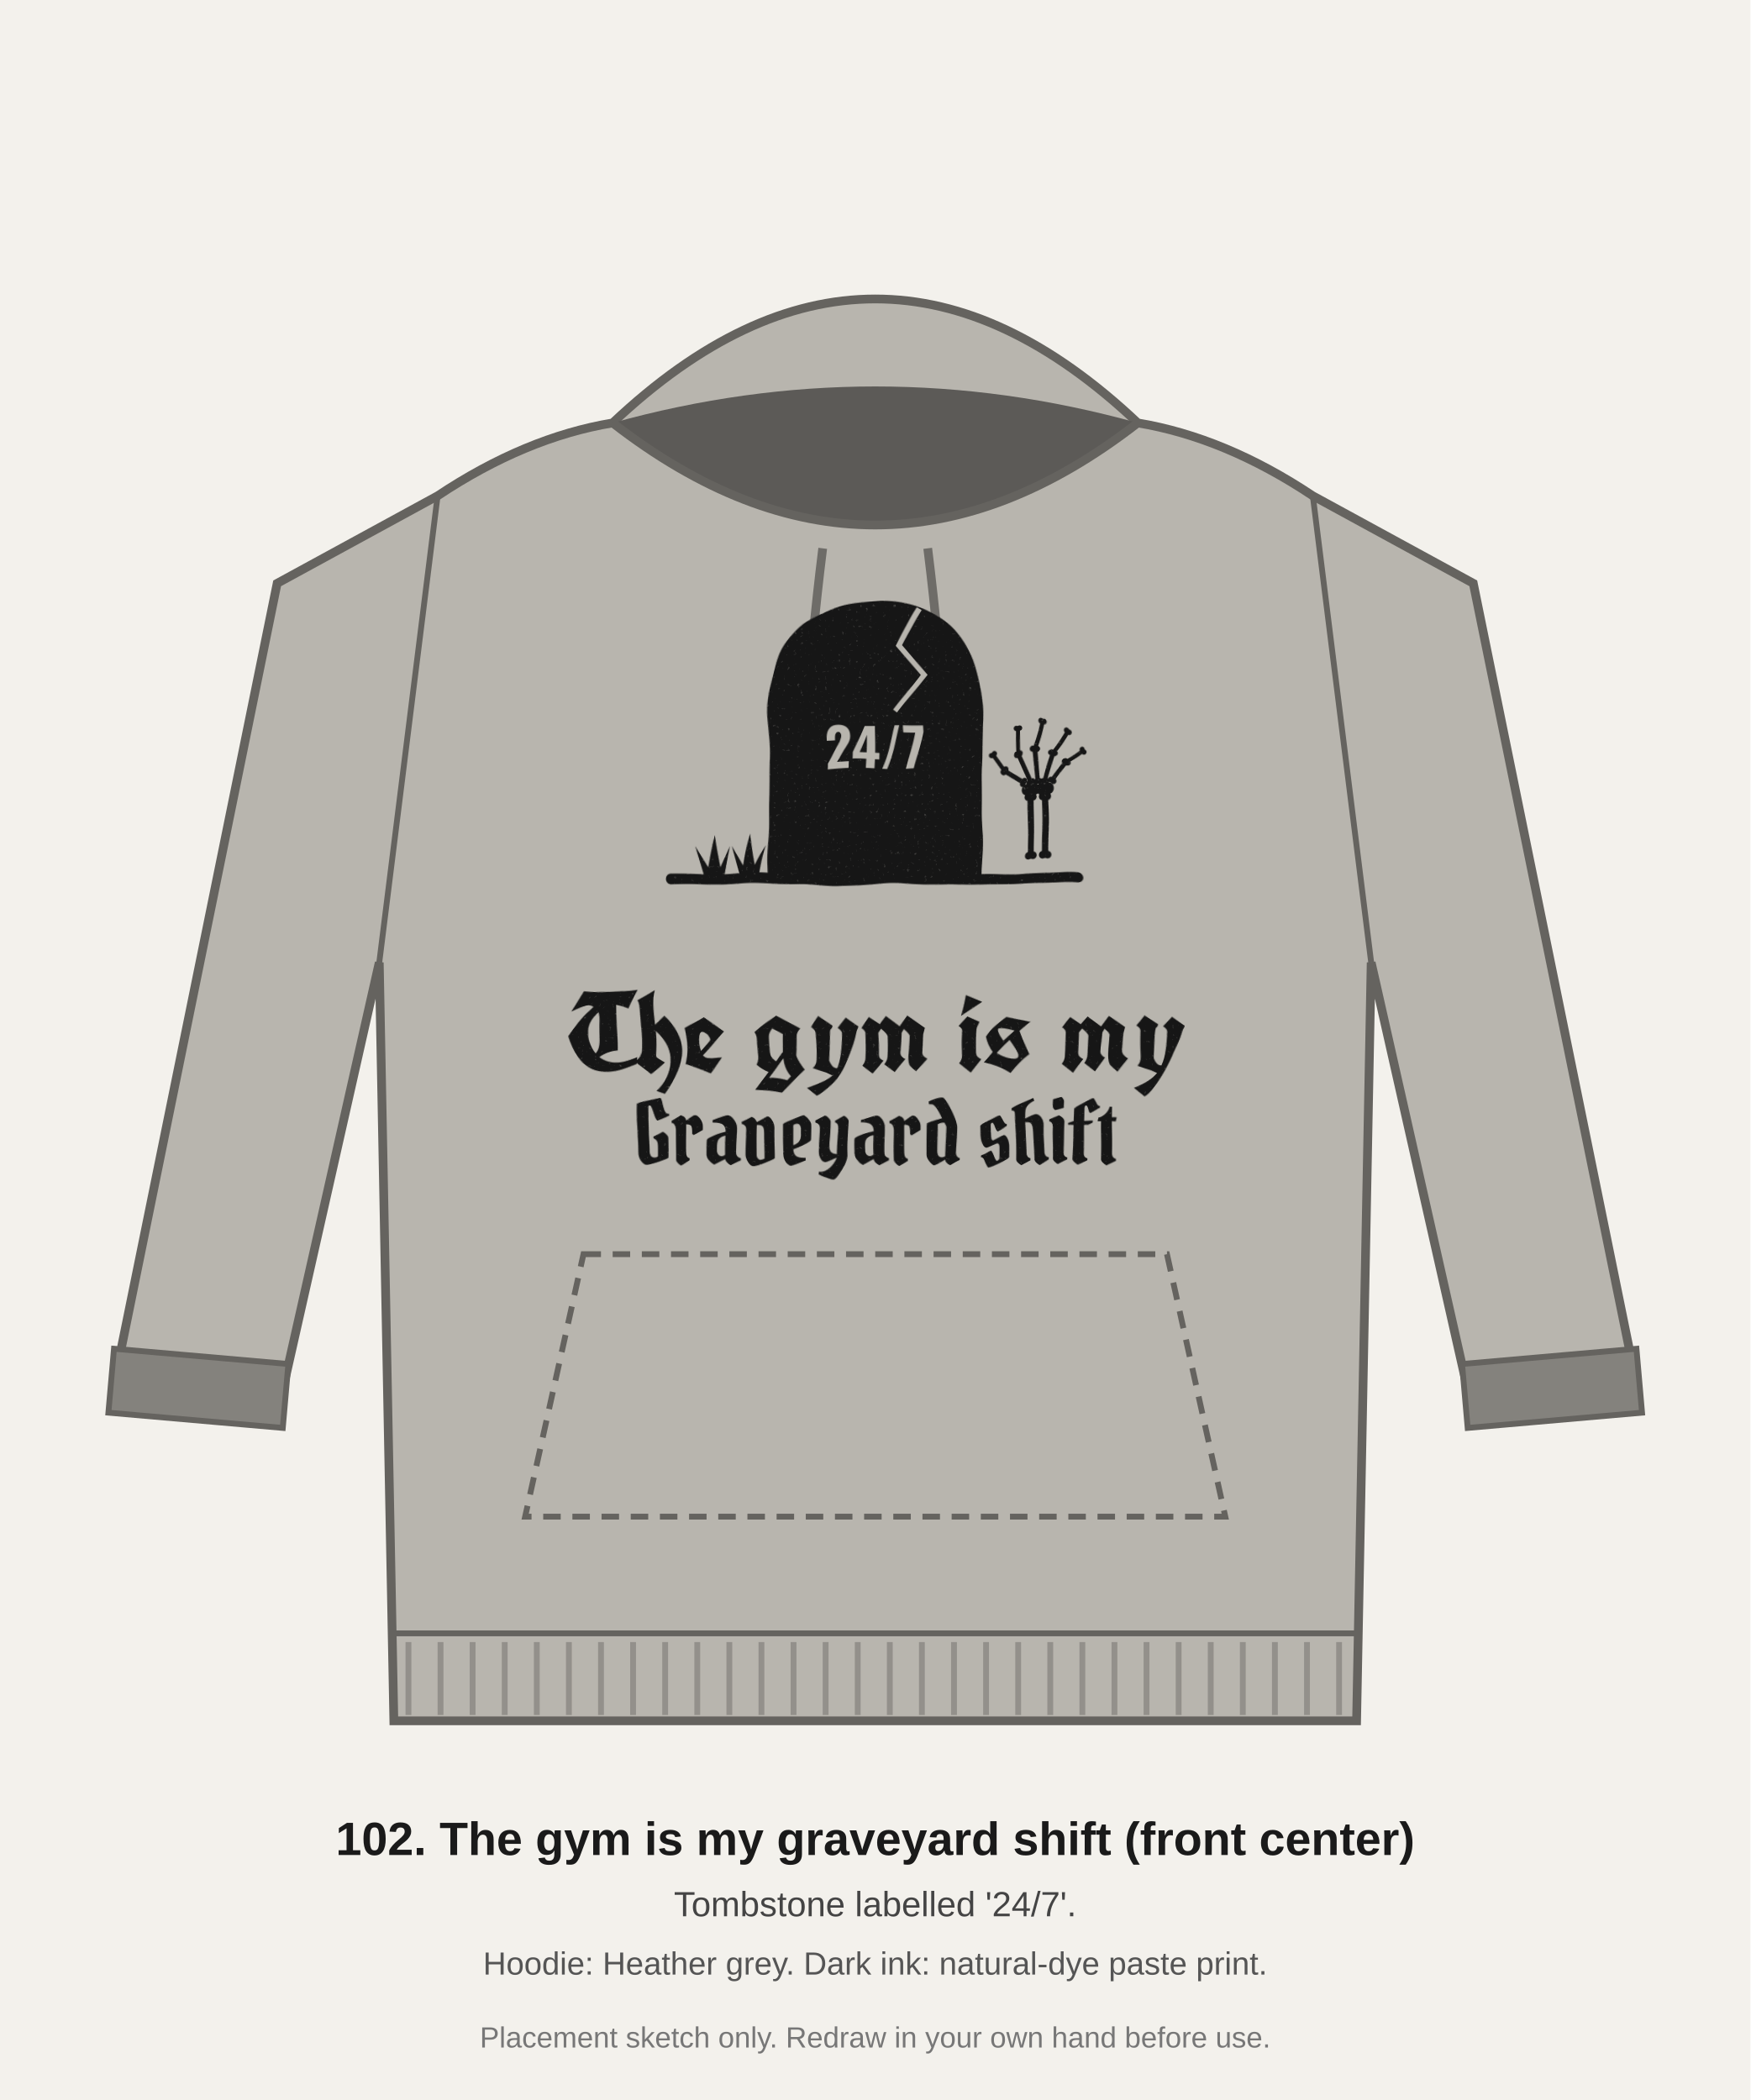
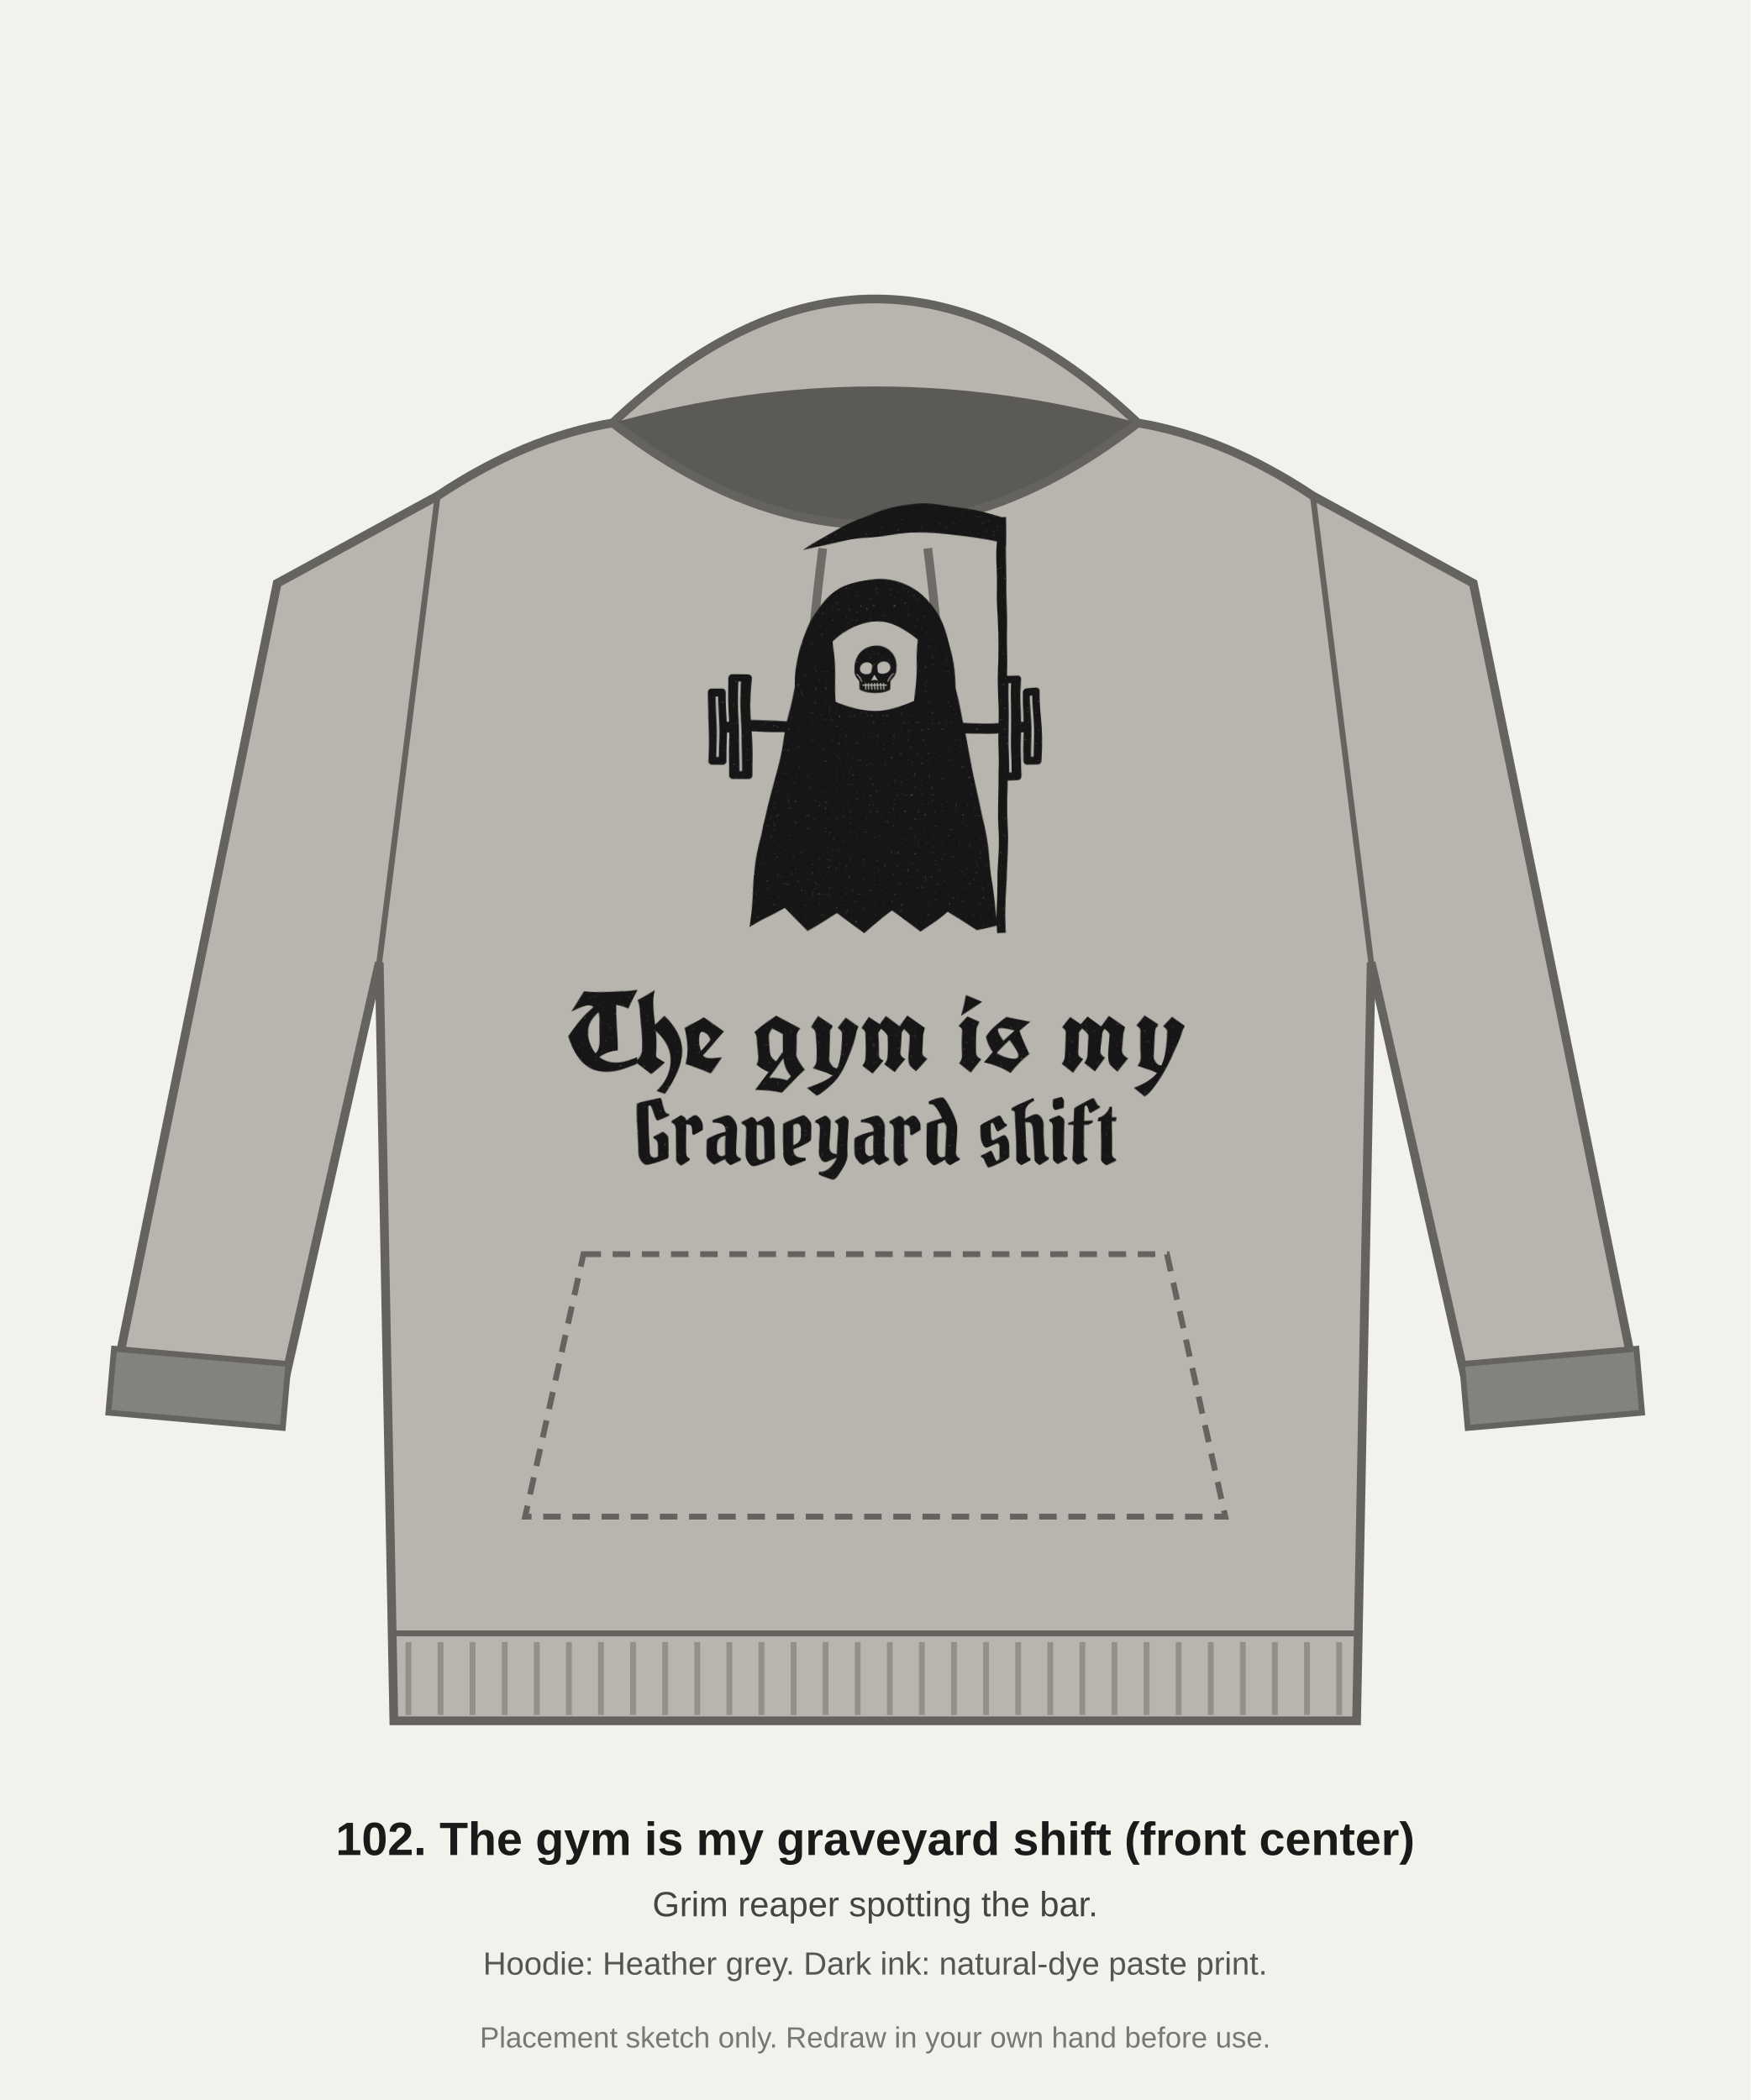
<svg xmlns="http://www.w3.org/2000/svg" viewBox="0 0 600 720" width="600" height="720" font-family="Arial, Helvetica, sans-serif">
  <defs>
    <filter id="grunge" x="-5%" y="-5%" width="110%" height="110%">
      <feTurbulence type="fractalNoise" baseFrequency="0.85" numOctaves="2" seed="7" result="n" />
      <feColorMatrix in="n" type="matrix" values="0 0 0 0 0  0 0 0 0 0  0 0 0 0 0  0 0 0 -1.1 1.75" result="m" />
      <feTurbulence type="fractalNoise" baseFrequency="0.04" numOctaves="2" seed="3" result="w" />
      <feDisplacementMap in="SourceGraphic" in2="w" scale="2.5" result="d" />
      <feComposite in="d" in2="m" operator="in" />
    </filter>
  </defs>
  <rect width="600" height="720" fill="#f3f1ec" />
  <path d="M150 170 L95 200 L40 470 L95 485 L130 330 L135 590 L465 590 L470 330 L505 485 L560 470 L505 200 L450 170 Q420 150 390 145 Q300 60 210 145 Q180 150 150 170 Z" fill="#b8b5ae" stroke="#65635f" stroke-width="3" />
  <path d="M150 170 L130 330 M450 170 L470 330 M135 560 L465 560" stroke="#65635f" stroke-width="2" fill="none" />
  <g stroke="#93908b" stroke-width="2">
    <line x1="140" y1="563" x2="140" y2="588" />
    <line x1="151" y1="563" x2="151" y2="588" />
    <line x1="162" y1="563" x2="162" y2="588" />
    <line x1="173" y1="563" x2="173" y2="588" />
    <line x1="184" y1="563" x2="184" y2="588" />
    <line x1="195" y1="563" x2="195" y2="588" />
    <line x1="206" y1="563" x2="206" y2="588" />
    <line x1="217" y1="563" x2="217" y2="588" />
    <line x1="228" y1="563" x2="228" y2="588" />
    <line x1="239" y1="563" x2="239" y2="588" />
    <line x1="250" y1="563" x2="250" y2="588" />
    <line x1="261" y1="563" x2="261" y2="588" />
    <line x1="272" y1="563" x2="272" y2="588" />
    <line x1="283" y1="563" x2="283" y2="588" />
    <line x1="294" y1="563" x2="294" y2="588" />
    <line x1="305" y1="563" x2="305" y2="588" />
    <line x1="316" y1="563" x2="316" y2="588" />
    <line x1="327" y1="563" x2="327" y2="588" />
    <line x1="338" y1="563" x2="338" y2="588" />
    <line x1="349" y1="563" x2="349" y2="588" />
    <line x1="360" y1="563" x2="360" y2="588" />
    <line x1="371" y1="563" x2="371" y2="588" />
    <line x1="382" y1="563" x2="382" y2="588" />
    <line x1="393" y1="563" x2="393" y2="588" />
    <line x1="404" y1="563" x2="404" y2="588" />
    <line x1="415" y1="563" x2="415" y2="588" />
    <line x1="426" y1="563" x2="426" y2="588" />
    <line x1="437" y1="563" x2="437" y2="588" />
    <line x1="448" y1="563" x2="448" y2="588" />
    <line x1="459" y1="563" x2="459" y2="588" />
  </g>
  <rect x="38" y="465" width="60" height="22" fill="#84827d" stroke="#65635f" stroke-width="2" transform="rotate(5 68 476)" />
  <rect x="502" y="465" width="60" height="22" fill="#84827d" stroke="#65635f" stroke-width="2" transform="rotate(-5 532 476)" />
  <path d="M210 145 Q300 215 390 145 Q300 120 210 145 Z" fill="#5c5a57" />
  <path d="M210 145 Q300 215 390 145" fill="none" stroke="#65635f" stroke-width="3" />
  <path d="M200 430 L400 430 L420 520 L180 520 Z" fill="none" stroke="#65635f" stroke-width="2" stroke-dasharray="6 4" />
  <path d="M282 188 Q278 220 276 252 M318 188 Q322 220 324 252" stroke="#6e6c68" stroke-width="3" fill="none" />
  <rect x="272" y="250" width="7" height="13" fill="#6e6c68" />
  <rect x="321" y="250" width="7" height="13" fill="#6e6c68" />
  <g filter="url(#grunge)">
-     <path d="M263.6 301.4 L263.6 245.4 Q263.6 206.2 300.0 206.2 Q336.4 206.2 336.4 245.4 L336.4 301.4 Z" fill="#161616" />
-     <polyline points="315.4,209.0 308.4,221.6 316.8,231.4 307.0,244.0" fill="none" stroke="#b8b5ae" stroke-width="1.8" />
-     <line x1="230.0" y1="301.4" x2="370.0" y2="301.4" stroke="#161616" stroke-width="3.5" stroke-linecap="round" />
-     <path d="M283.5 263.6V261.5L287 256Q287.4 255.4 287.8 254.9Q288.1 254.3 288.3 253.7Q288.6 253.1 288.6 252.5Q288.6 251.9 288.3 251.6Q288.1 251.2 287.6 251.2Q287.1 251.2 286.9 251.5Q286.6 251.8 286.5 252.2Q286.4 252.7 286.4 253.3V254H283.4V253.2Q283.4 251.9 283.8 250.9Q284.3 249.8 285.2 249.2Q286.1 248.7 287.6 248.7Q289.5 248.7 290.6 249.7Q291.6 250.7 291.6 252.6Q291.6 253.4 291.3 254.2Q291 255 290.5 255.7Q290.1 256.4 289.5 257.2L286.9 261.2H291.2V263.6ZM297.1 263.6V260.3H292.5V258L296.4 248.9H299.9V258H301.3V260.3H299.9V263.6ZM294.8 258H297.1V251.9ZM302.4 263.6 306.9 248.9H308.5L304 263.6ZM310.5 263.6 313.7 251.2H309.7V248.9H316.6V251L313.4 263.6Z" fill="#b8b5ae" />
-     <path d="M241.2 300.0 l-2.8 -9.8 l4.2 7.0 l2.1 -11.2 l2.1 11.2 l3.5 -7.0 l-2.1 9.8" fill="#161616" />
-     <path d="M253.8 300.0 l-2.8 -9.8 l4.2 7.0 l2.1 -11.2 l2.1 11.2 l3.5 -7.0 l-2.1 9.8" fill="#161616" />
-     <path d="M270.6 300.0 l-2.8 -9.8 l4.2 7.0 l2.1 -11.2 l2.1 11.2 l3.5 -7.0 l-2.1 9.8" fill="#161616" />
-     <line x1="353.4" y1="293.4" x2="353.4" y2="273.4" stroke="#161616" stroke-width="2.2" stroke-linecap="round" />
-     <circle cx="354.3" cy="293.4" r="1.3" fill="#161616" />
-     <circle cx="352.5" cy="293.4" r="1.3" fill="#161616" />
-     <circle cx="354.3" cy="273.4" r="1.3" fill="#161616" />
-     <circle cx="352.5" cy="273.4" r="1.3" fill="#161616" />
-     <line x1="358.6" y1="293.4" x2="358.6" y2="273.4" stroke="#161616" stroke-width="2.2" stroke-linecap="round" />
-     <circle cx="359.5" cy="293.4" r="1.3" fill="#161616" />
-     <circle cx="357.7" cy="293.4" r="1.3" fill="#161616" />
-     <circle cx="359.5" cy="273.4" r="1.3" fill="#161616" />
-     <circle cx="357.7" cy="273.4" r="1.3" fill="#161616" />
-     <circle cx="352.1" cy="270.8" r="2.0" fill="#161616" />
-     <circle cx="354.7" cy="270.8" r="2.0" fill="#161616" />
-     <circle cx="357.3" cy="270.8" r="2.0" fill="#161616" />
-     <circle cx="359.9" cy="270.8" r="2.0" fill="#161616" />
-     <line x1="350.8" y1="268.2" x2="343.9" y2="263.9" stroke="#161616" stroke-width="1.6" stroke-linecap="round" />
-     <circle cx="351.1" cy="267.6" r="1.0" fill="#161616" />
-     <circle cx="350.4" cy="268.7" r="1.0" fill="#161616" />
-     <circle cx="344.3" cy="263.3" r="1.0" fill="#161616" />
-     <circle cx="343.6" cy="264.4" r="1.0" fill="#161616" />
-     <line x1="343.9" y1="263.9" x2="339.9" y2="258.3" stroke="#161616" stroke-width="1.4" stroke-linecap="round" />
-     <circle cx="344.4" cy="263.6" r="0.9" fill="#161616" />
-     <circle cx="343.4" cy="264.2" r="0.9" fill="#161616" />
-     <circle cx="340.4" cy="257.9" r="0.9" fill="#161616" />
-     <circle cx="339.4" cy="258.6" r="0.9" fill="#161616" />
-     <line x1="353.4" y1="268.2" x2="349.1" y2="258.6" stroke="#161616" stroke-width="1.6" stroke-linecap="round" />
-     <circle cx="354.0" cy="267.9" r="1.0" fill="#161616" />
-     <circle cx="352.8" cy="268.5" r="1.0" fill="#161616" />
-     <circle cx="349.7" cy="258.3" r="1.0" fill="#161616" />
-     <circle cx="348.5" cy="258.9" r="1.0" fill="#161616" />
-     <line x1="349.1" y1="258.6" x2="348.9" y2="249.6" stroke="#161616" stroke-width="1.4" stroke-linecap="round" />
-     <circle cx="349.7" cy="258.6" r="0.9" fill="#161616" />
-     <circle cx="348.5" cy="258.6" r="0.9" fill="#161616" />
-     <circle cx="349.5" cy="249.6" r="0.9" fill="#161616" />
-     <circle cx="348.3" cy="249.7" r="0.9" fill="#161616" />
-     <line x1="356.0" y1="268.2" x2="354.8" y2="256.8" stroke="#161616" stroke-width="1.6" stroke-linecap="round" />
-     <circle cx="356.7" cy="268.1" r="1.0" fill="#161616" />
-     <circle cx="355.3" cy="268.3" r="1.0" fill="#161616" />
-     <circle cx="355.5" cy="256.7" r="1.0" fill="#161616" />
-     <circle cx="354.1" cy="256.9" r="1.0" fill="#161616" />
-     <line x1="354.8" y1="256.8" x2="357.6" y2="247.4" stroke="#161616" stroke-width="1.4" stroke-linecap="round" />
-     <circle cx="355.4" cy="257.0" r="0.9" fill="#161616" />
-     <circle cx="354.2" cy="256.6" r="0.9" fill="#161616" />
-     <circle cx="358.1" cy="247.6" r="0.9" fill="#161616" />
-     <circle cx="357.0" cy="247.3" r="0.9" fill="#161616" />
-     <line x1="358.6" y1="268.2" x2="360.8" y2="257.9" stroke="#161616" stroke-width="1.6" stroke-linecap="round" />
-     <circle cx="359.2" cy="268.3" r="1.0" fill="#161616" />
-     <circle cx="358.0" cy="268.1" r="1.0" fill="#161616" />
-     <circle cx="361.4" cy="258.1" r="1.0" fill="#161616" />
-     <circle cx="360.1" cy="257.8" r="1.0" fill="#161616" />
-     <line x1="360.8" y1="257.9" x2="365.9" y2="250.5" stroke="#161616" stroke-width="1.4" stroke-linecap="round" />
-     <circle cx="361.3" cy="258.2" r="0.9" fill="#161616" />
-     <circle cx="360.3" cy="257.6" r="0.9" fill="#161616" />
-     <circle cx="366.3" cy="250.9" r="0.9" fill="#161616" />
-     <circle cx="365.4" cy="250.2" r="0.9" fill="#161616" />
-     <line x1="361.2" y1="268.2" x2="365.5" y2="261.3" stroke="#161616" stroke-width="1.6" stroke-linecap="round" />
-     <circle cx="361.8" cy="268.5" r="1.0" fill="#161616" />
-     <circle cx="360.7" cy="267.8" r="1.0" fill="#161616" />
-     <circle cx="366.1" cy="261.7" r="1.0" fill="#161616" />
-     <circle cx="365.0" cy="261.0" r="1.0" fill="#161616" />
-     <line x1="365.5" y1="261.3" x2="371.1" y2="257.3" stroke="#161616" stroke-width="1.4" stroke-linecap="round" />
-     <circle cx="365.8" cy="261.8" r="0.9" fill="#161616" />
-     <circle cx="365.2" cy="260.8" r="0.9" fill="#161616" />
-     <circle cx="371.5" cy="257.8" r="0.9" fill="#161616" />
-     <circle cx="370.8" cy="256.8" r="0.9" fill="#161616" />
+     <path d="M300.0 198.5 C277.7 198.5 272.7 220.8 272.7 235.7 L261.6 282.8 L256.6 317.5 L269.0 311.3 L276.4 318.8 L286.4 312.6 L296.3 320.0 L306.2 312.6 L316.1 320.0 L324.8 312.6 L334.7 318.8 L342.2 317.5 L337.2 282.8 L327.3 235.7 C327.3 220.8 322.3 198.5 300.0 198.5 Z" fill="#161616" />
+     <path d="M285.1 219.6 Q300.0 207.2 314.9 219.6 L313.6 240.6 Q300.0 246.8 286.4 240.6 Z" fill="#b8b5ae" />
+     <path d="M292.6 229.2 C291.7 218.8 308.3 218.8 307.4 229.2 C307.4 231.6 306.2 232.5 305.4 233.6 L305.2 236.5 C303.0 238.1 297.0 238.1 294.8 236.5 L294.6 233.6 C293.8 232.5 292.6 231.6 292.6 229.2 Z" fill="#161616" />
+     <path d="M299.1 228.6 C298.8 226.5 294.9 226.2 294.6 228.9 C294.5 231.3 297.9 231.9 298.8 230.7 Z" fill="#b8b5ae" />
+     <path d="M293.5 231.0 Q294.9 232.2 295.5 233.9" stroke="#b8b5ae" stroke-width="0.3" fill="none" />
+     <path d="M300.9 228.6 C301.2 226.5 305.1 226.2 305.4 228.9 C305.5 231.3 302.1 231.9 301.2 230.7 Z" fill="#b8b5ae" />
+     <path d="M306.5 231.0 Q305.1 232.2 304.5 233.9" stroke="#b8b5ae" stroke-width="0.3" fill="none" />
+     <path d="M300.0 231.6 L298.8 233.6 Q300.0 233.2 301.2 233.6 Z" fill="#b8b5ae" />
+     <path d="M295.8 235.1 L304.2 235.1" stroke="#b8b5ae" stroke-width="0.4" />
+     <line x1="296.9" y1="234.4" x2="296.9" y2="236.6" stroke="#b8b5ae" stroke-width="0.4" />
+     <line x1="297.9" y1="234.4" x2="297.9" y2="236.6" stroke="#b8b5ae" stroke-width="0.4" />
+     <line x1="299.0" y1="234.4" x2="299.0" y2="236.6" stroke="#b8b5ae" stroke-width="0.4" />
+     <line x1="300.0" y1="234.4" x2="300.0" y2="236.6" stroke="#b8b5ae" stroke-width="0.4" />
+     <line x1="301.0" y1="234.4" x2="301.0" y2="236.6" stroke="#b8b5ae" stroke-width="0.4" />
+     <line x1="302.1" y1="234.4" x2="302.1" y2="236.6" stroke="#b8b5ae" stroke-width="0.4" />
+     <line x1="303.1" y1="234.4" x2="303.1" y2="236.6" stroke="#b8b5ae" stroke-width="0.4" />
+     <line x1="343.4" y1="177.4" x2="343.4" y2="320.0" stroke="#161616" stroke-width="3.1" />
+     <path d="M343.4 177.4 Q306.2 165.0 275.2 188.6 Q306.2 178.6 343.4 186.1 Z" fill="#161616" />
+     <line x1="246.4" y1="249.3" x2="353.6" y2="249.3" stroke="#161616" stroke-width="3.6" stroke-linecap="round" />
+     <rect x="250.0" y="231.5" width="8.0" height="35.7" rx="1.3" fill="#161616" />
+     <line x1="254.0" y1="234.1" x2="254.0" y2="264.5" stroke="#b8b5ae" stroke-width="0.9" />
+     <rect x="242.9" y="236.4" width="6.2" height="25.9" rx="1.3" fill="#161616" />
+     <line x1="246.0" y1="239.1" x2="246.0" y2="259.6" stroke="#b8b5ae" stroke-width="0.9" />
+     <rect x="342.0" y="231.5" width="8.0" height="35.7" rx="1.3" fill="#161616" />
+     <line x1="346.0" y1="234.1" x2="346.0" y2="264.5" stroke="#b8b5ae" stroke-width="0.9" />
+     <rect x="350.9" y="236.4" width="6.2" height="25.9" rx="1.3" fill="#161616" />
+     <line x1="354.0" y1="239.1" x2="354.0" y2="259.6" stroke="#b8b5ae" stroke-width="0.9" />
+     <line x1="280.1" y1="271.4" x2="280.1" y2="261.7" stroke="#161616" stroke-width="1.1" stroke-linecap="round" />
+     <circle cx="280.6" cy="271.4" r="0.7" fill="#161616" />
+     <circle cx="279.7" cy="271.4" r="0.7" fill="#161616" />
+     <circle cx="280.6" cy="261.7" r="0.7" fill="#161616" />
+     <circle cx="279.7" cy="261.7" r="0.7" fill="#161616" />
+     <line x1="282.7" y1="271.4" x2="282.7" y2="261.7" stroke="#161616" stroke-width="1.1" stroke-linecap="round" />
+     <circle cx="283.1" cy="271.4" r="0.7" fill="#161616" />
+     <circle cx="282.2" cy="271.4" r="0.7" fill="#161616" />
+     <circle cx="283.1" cy="261.7" r="0.7" fill="#161616" />
+     <circle cx="282.2" cy="261.7" r="0.7" fill="#161616" />
+     <circle cx="279.5" cy="260.5" r="0.9" fill="#161616" />
+     <circle cx="280.8" cy="260.5" r="0.9" fill="#161616" />
+     <circle cx="282.0" cy="260.5" r="0.9" fill="#161616" />
+     <circle cx="283.3" cy="260.5" r="0.9" fill="#161616" />
+     <line x1="278.9" y1="259.2" x2="275.5" y2="257.1" stroke="#161616" stroke-width="0.8" stroke-linecap="round" />
+     <circle cx="279.0" cy="258.9" r="0.5" fill="#161616" />
+     <circle cx="278.7" cy="259.5" r="0.5" fill="#161616" />
+     <circle cx="275.7" cy="256.8" r="0.5" fill="#161616" />
+     <circle cx="275.4" cy="257.4" r="0.5" fill="#161616" />
+     <line x1="275.5" y1="257.1" x2="273.6" y2="254.4" stroke="#161616" stroke-width="0.7" stroke-linecap="round" />
+     <circle cx="275.8" cy="256.9" r="0.4" fill="#161616" />
+     <circle cx="275.3" cy="257.3" r="0.4" fill="#161616" />
+     <circle cx="273.8" cy="254.2" r="0.4" fill="#161616" />
+     <circle cx="273.3" cy="254.5" r="0.4" fill="#161616" />
+     <line x1="280.1" y1="259.2" x2="278.1" y2="254.5" stroke="#161616" stroke-width="0.8" stroke-linecap="round" />
+     <circle cx="280.4" cy="259.1" r="0.5" fill="#161616" />
+     <circle cx="279.8" cy="259.3" r="0.5" fill="#161616" />
+     <circle cx="278.4" cy="254.4" r="0.5" fill="#161616" />
+     <circle cx="277.8" cy="254.7" r="0.5" fill="#161616" />
+     <line x1="278.1" y1="254.5" x2="277.9" y2="250.2" stroke="#161616" stroke-width="0.7" stroke-linecap="round" />
+     <circle cx="278.3" cy="254.5" r="0.4" fill="#161616" />
+     <circle cx="277.8" cy="254.5" r="0.4" fill="#161616" />
+     <circle cx="278.2" cy="250.2" r="0.4" fill="#161616" />
+     <circle cx="277.7" cy="250.2" r="0.4" fill="#161616" />
+     <line x1="281.4" y1="259.2" x2="280.8" y2="253.7" stroke="#161616" stroke-width="0.8" stroke-linecap="round" />
+     <circle cx="281.7" cy="259.2" r="0.5" fill="#161616" />
+     <circle cx="281.1" cy="259.2" r="0.5" fill="#161616" />
+     <circle cx="281.1" cy="253.6" r="0.5" fill="#161616" />
+     <circle cx="280.5" cy="253.7" r="0.5" fill="#161616" />
+     <line x1="280.8" y1="253.7" x2="282.2" y2="249.1" stroke="#161616" stroke-width="0.7" stroke-linecap="round" />
+     <circle cx="281.1" cy="253.7" r="0.4" fill="#161616" />
+     <circle cx="280.5" cy="253.6" r="0.4" fill="#161616" />
+     <circle cx="282.4" cy="249.2" r="0.4" fill="#161616" />
+     <circle cx="281.9" cy="249.0" r="0.4" fill="#161616" />
+     <line x1="282.7" y1="259.2" x2="283.7" y2="254.2" stroke="#161616" stroke-width="0.8" stroke-linecap="round" />
+     <circle cx="283.0" cy="259.3" r="0.5" fill="#161616" />
+     <circle cx="282.4" cy="259.1" r="0.5" fill="#161616" />
+     <circle cx="284.0" cy="254.3" r="0.5" fill="#161616" />
+     <circle cx="283.4" cy="254.1" r="0.5" fill="#161616" />
+     <line x1="283.7" y1="254.2" x2="286.2" y2="250.6" stroke="#161616" stroke-width="0.7" stroke-linecap="round" />
+     <circle cx="284.0" cy="254.4" r="0.4" fill="#161616" />
+     <circle cx="283.5" cy="254.0" r="0.4" fill="#161616" />
+     <circle cx="286.4" cy="250.8" r="0.4" fill="#161616" />
+     <circle cx="286.0" cy="250.4" r="0.4" fill="#161616" />
+     <line x1="283.9" y1="259.2" x2="286.0" y2="255.8" stroke="#161616" stroke-width="0.8" stroke-linecap="round" />
+     <circle cx="284.2" cy="259.4" r="0.5" fill="#161616" />
+     <circle cx="283.7" cy="259.0" r="0.5" fill="#161616" />
+     <circle cx="286.3" cy="256.0" r="0.5" fill="#161616" />
+     <circle cx="285.7" cy="255.7" r="0.5" fill="#161616" />
+     <line x1="286.0" y1="255.8" x2="288.8" y2="253.9" stroke="#161616" stroke-width="0.7" stroke-linecap="round" />
+     <circle cx="286.2" cy="256.1" r="0.4" fill="#161616" />
+     <circle cx="285.9" cy="255.6" r="0.4" fill="#161616" />
+     <circle cx="288.9" cy="254.1" r="0.4" fill="#161616" />
+     <circle cx="288.6" cy="253.7" r="0.4" fill="#161616" />
+     <line x1="317.3" y1="271.4" x2="317.3" y2="261.7" stroke="#161616" stroke-width="1.1" stroke-linecap="round" />
+     <circle cx="317.8" cy="271.4" r="0.7" fill="#161616" />
+     <circle cx="316.9" cy="271.4" r="0.7" fill="#161616" />
+     <circle cx="317.8" cy="261.7" r="0.7" fill="#161616" />
+     <circle cx="316.9" cy="261.7" r="0.7" fill="#161616" />
+     <line x1="319.9" y1="271.4" x2="319.9" y2="261.7" stroke="#161616" stroke-width="1.1" stroke-linecap="round" />
+     <circle cx="320.3" cy="271.4" r="0.7" fill="#161616" />
+     <circle cx="319.4" cy="271.4" r="0.7" fill="#161616" />
+     <circle cx="320.3" cy="261.7" r="0.7" fill="#161616" />
+     <circle cx="319.4" cy="261.7" r="0.7" fill="#161616" />
+     <circle cx="316.7" cy="260.5" r="0.9" fill="#161616" />
+     <circle cx="318.0" cy="260.5" r="0.9" fill="#161616" />
+     <circle cx="319.2" cy="260.5" r="0.9" fill="#161616" />
+     <circle cx="320.5" cy="260.5" r="0.9" fill="#161616" />
+     <line x1="316.1" y1="259.2" x2="312.7" y2="257.1" stroke="#161616" stroke-width="0.8" stroke-linecap="round" />
+     <circle cx="316.2" cy="258.9" r="0.5" fill="#161616" />
+     <circle cx="315.9" cy="259.5" r="0.5" fill="#161616" />
+     <circle cx="312.9" cy="256.8" r="0.5" fill="#161616" />
+     <circle cx="312.6" cy="257.4" r="0.5" fill="#161616" />
+     <line x1="312.7" y1="257.1" x2="310.8" y2="254.4" stroke="#161616" stroke-width="0.7" stroke-linecap="round" />
+     <circle cx="313.0" cy="256.9" r="0.4" fill="#161616" />
+     <circle cx="312.5" cy="257.3" r="0.4" fill="#161616" />
+     <circle cx="311.0" cy="254.2" r="0.4" fill="#161616" />
+     <circle cx="310.5" cy="254.5" r="0.4" fill="#161616" />
+     <line x1="317.3" y1="259.2" x2="315.3" y2="254.5" stroke="#161616" stroke-width="0.8" stroke-linecap="round" />
+     <circle cx="317.6" cy="259.1" r="0.5" fill="#161616" />
+     <circle cx="317.0" cy="259.3" r="0.5" fill="#161616" />
+     <circle cx="315.6" cy="254.4" r="0.5" fill="#161616" />
+     <circle cx="315.0" cy="254.7" r="0.5" fill="#161616" />
+     <line x1="315.3" y1="254.5" x2="315.1" y2="250.2" stroke="#161616" stroke-width="0.7" stroke-linecap="round" />
+     <circle cx="315.5" cy="254.5" r="0.4" fill="#161616" />
+     <circle cx="315.0" cy="254.5" r="0.4" fill="#161616" />
+     <circle cx="315.4" cy="250.2" r="0.4" fill="#161616" />
+     <circle cx="314.9" cy="250.2" r="0.4" fill="#161616" />
+     <line x1="318.6" y1="259.2" x2="318.0" y2="253.7" stroke="#161616" stroke-width="0.8" stroke-linecap="round" />
+     <circle cx="318.9" cy="259.2" r="0.5" fill="#161616" />
+     <circle cx="318.3" cy="259.2" r="0.5" fill="#161616" />
+     <circle cx="318.3" cy="253.6" r="0.5" fill="#161616" />
+     <circle cx="317.7" cy="253.7" r="0.5" fill="#161616" />
+     <line x1="318.0" y1="253.7" x2="319.4" y2="249.1" stroke="#161616" stroke-width="0.7" stroke-linecap="round" />
+     <circle cx="318.3" cy="253.7" r="0.4" fill="#161616" />
+     <circle cx="317.7" cy="253.6" r="0.4" fill="#161616" />
+     <circle cx="319.6" cy="249.2" r="0.4" fill="#161616" />
+     <circle cx="319.1" cy="249.0" r="0.4" fill="#161616" />
+     <line x1="319.9" y1="259.2" x2="320.9" y2="254.2" stroke="#161616" stroke-width="0.8" stroke-linecap="round" />
+     <circle cx="320.2" cy="259.3" r="0.5" fill="#161616" />
+     <circle cx="319.6" cy="259.1" r="0.5" fill="#161616" />
+     <circle cx="321.2" cy="254.3" r="0.5" fill="#161616" />
+     <circle cx="320.6" cy="254.1" r="0.5" fill="#161616" />
+     <line x1="320.9" y1="254.2" x2="323.4" y2="250.6" stroke="#161616" stroke-width="0.7" stroke-linecap="round" />
+     <circle cx="321.2" cy="254.4" r="0.4" fill="#161616" />
+     <circle cx="320.7" cy="254.0" r="0.4" fill="#161616" />
+     <circle cx="323.6" cy="250.8" r="0.4" fill="#161616" />
+     <circle cx="323.2" cy="250.4" r="0.4" fill="#161616" />
+     <line x1="321.1" y1="259.2" x2="323.2" y2="255.8" stroke="#161616" stroke-width="0.8" stroke-linecap="round" />
+     <circle cx="321.4" cy="259.4" r="0.5" fill="#161616" />
+     <circle cx="320.9" cy="259.0" r="0.5" fill="#161616" />
+     <circle cx="323.5" cy="256.0" r="0.5" fill="#161616" />
+     <circle cx="322.9" cy="255.7" r="0.5" fill="#161616" />
+     <line x1="323.2" y1="255.8" x2="326.0" y2="253.9" stroke="#161616" stroke-width="0.7" stroke-linecap="round" />
+     <circle cx="323.4" cy="256.1" r="0.4" fill="#161616" />
+     <circle cx="323.1" cy="255.6" r="0.4" fill="#161616" />
+     <circle cx="326.1" cy="254.1" r="0.4" fill="#161616" />
+     <circle cx="325.8" cy="253.7" r="0.4" fill="#161616" />
    <path d="M194.4 354.9Q197.8 350.2 203.3 345.1Q202.4 344.4 201.4 344.4Q200 344.4 195.3 346.3L199.8 339.5Q205.2 340.1 209.8 340.1Q214.5 340.1 218.7 339.5Q216.6 344.3 215.8 346.2Q213.8 345.3 211.5 344.8L211.7 360.1Q208.4 360.4 205.5 362.5Q207.9 364.4 211.2 364.4Q214.5 364.4 218.4 362.4Q218.3 363.6 218.3 364.9Q208.1 369.6 202.5 366.4Q197 363.2 194.4 354.9ZM205.2 347.1Q202.4 349.8 201.8 352.7Q201.7 353.7 201.7 355Q201.7 356.4 202.4 358.1Q203.1 359.9 204.2 361.2Q205.5 359.9 205.6 357.1Q205.7 352 205.7 350.2Q205.7 348.3 205.2 347.1ZM227.3 363.7Q224.1 367.2 223.1 368.2Q221.8 367.2 220.4 366.1Q219 365.1 217.7 364Q219 363 219.3 362Q219.7 361.1 219.8 360.3L219.8 349Q219.8 347.8 219.7 346.2Q219.6 344.5 218.9 343.3L225 340Q224.5 342.2 224.5 344.6Q224.4 347 224.4 349.5V351.2L228 348.5Q233.2 353.4 233.2 359.6Q233.2 366.6 227.8 374.9L225 374Q229.2 369.4 229.2 363.5Q229.2 357.3 224.4 353.1L224.3 360.4Q224.3 361.8 224.6 362Q224.8 362.2 227.3 363.7ZM243.5 367.9 234.6 364.4Q235.1 361.6 235.1 358.6Q235.1 355.6 234.5 352.3L240.9 348.5V348.5L241 348.5H241L248.2 353.7L240.7 361.6Q241.5 362.5 242.4 362.6Q243.3 362.7 243.9 362.7Q244.5 362.7 245.3 362.6Q246.2 362.5 247.4 362.5Q246.4 363.9 245.4 365.2Q244.5 366.6 243.5 367.9ZM240.4 353.5Q239.3 353.5 239.3 356.4Q239.3 358.1 239.9 359.7Q239.9 359.9 240 360L242.9 356.9Q243.3 356.5 243.3 356.2Q243.3 355.9 242.9 355.3Q242.6 354.8 242.3 354.5Q241.1 353.5 240.4 353.5ZM259.1 354.4 266.3 348.5 274.1 352.4Q272.7 353.6 272.7 355.2L272.6 361.4Q272.6 362 273.7 363.9Q274.8 365.7 275.4 366.2L268 374.6Q263.7 373.7 258.5 373.3L263.2 367.3Q260.8 366.3 259.1 364.8Q259.8 363.9 259.9 362.2L259.9 356.6Q259.9 355.4 259.1 354.4ZM270.9 368.8Q268.7 366.3 268.5 362.8L263.4 369.3Q266.4 369.3 269.7 370.2ZM268.4 360.7 268.4 354.6 265.1 353Q264 354.6 264 355.9V360.4Q264 361.8 264.4 362.3Q264.8 362.9 265.2 363.2Q265.5 363.6 266 363.8ZM284.5 367.9 282.4 366.9 277.9 365.5Q279 364.2 279 362.2L279.2 353.8Q279.2 352.8 277.8 352L280.6 348.5L285.1 351.4Q284.9 352.2 284.5 352.5Q284.1 352.8 284.1 353.6L283.2 362.3Q283.2 362.9 284 364.1Q284.8 365.3 286 365.3Q287.9 360.9 288.1 353.8Q288.1 352.9 286.7 352L289.5 348.5L293.7 351.4Q293.5 352.2 293.3 352.4Q293.1 352.6 292.6 354.7Q292.1 356.8 290.6 360.4Q289.1 364 287.2 367.2Q285.4 370.4 283.5 372.7Q281.6 375.1 280.1 375.8L276.5 372.9Q281.9 370.9 284.5 367.9ZM301.6 351.2 303.8 348.5 308.5 352 311.3 348.5 317.3 352.7 316.7 354.9 316.5 360.9Q316.5 361 316.5 361.1Q316.5 362 317 362.5Q317.6 363.1 318.3 363.4L314.6 367.9Q313.2 366.8 312.5 366Q311.7 365.2 311.7 362.6Q311.7 362.4 311.7 362.2L311.9 355.3Q311.9 354.6 309.9 352.9L309.1 354.2L308.8 360.9Q308.8 361 308.8 361Q308.8 361.9 309.4 362.5Q309.9 363.1 310.7 363.4L307 367.9L303 364.8Q304.1 363.5 304.1 362.2L304.2 355.3Q304.2 354.5 302 352.7L300.9 354L300.8 360.9Q300.8 361.9 301.3 362.5Q301.9 363.1 302.6 363.4L298.9 367.9L295 364.8Q296 363.5 296 362.2L296.2 353.8Q296.2 352.9 294.8 352L297.6 348.5L301.6 351.2ZM328.8 352 331.6 348.5 335.8 350.4Q335.6 351.2 335.3 351.9Q335 352.6 335 353.4L334.8 360.9Q334.8 361 334.8 361.1Q334.8 362 335.3 362.5Q335.9 363.1 336.6 363.4L332.9 367.9L329 364.8Q330.1 363.5 330.1 362.2L330.2 353.8Q330.2 352.9 328.8 352ZM329.4 348.3 330.9 341 336.4 343.2ZM337.5 364.5 340.7 361.1Q339 358.8 338.3 355.8Q340.5 352.1 344.8 348.5Q348.3 349.4 352.7 350.2L353.2 350.1L349.7 353.7L352.7 361.3Q349.3 363.9 346.4 367.9Q342.8 365.8 337.5 364.5ZM347.3 363.2Q349.2 363.2 349.2 361.9Q349.2 360.7 346.5 357L342.1 361.5Q344.9 363.2 347.3 363.2ZM344.4 357.3 348 353.6Q344.8 352.7 343.7 352.7Q342.6 352.7 342.4 352.9Q342.3 353.1 342.3 353.3Q342.3 354.4 344.4 357.3ZM370.5 351.2 372.8 348.5 377.5 352 380.3 348.5 386.2 352.7 385.7 354.9 385.4 360.9Q385.4 361 385.4 361.1Q385.4 362 386 362.5Q386.5 363.1 387.2 363.4L383.5 367.9Q382.2 366.8 381.4 366Q380.7 365.2 380.7 362.6Q380.7 362.4 380.7 362.2L380.8 355.3Q380.8 354.6 378.8 352.9L378.1 354.2L377.8 360.9Q377.8 361 377.8 361Q377.8 361.9 378.4 362.5Q378.9 363.1 379.6 363.4L375.9 367.9L372 364.8Q373 363.5 373.1 362.2L373.2 355.3Q373.2 354.5 371 352.7L369.9 354L369.7 360.9Q369.7 361.9 370.3 362.5Q370.9 363.1 371.6 363.4L367.9 367.9L364 364.8Q365 363.5 365 362.2L365.2 353.8Q365.2 352.9 363.8 352L366.6 348.5L370.5 351.2ZM396.6 367.9 394.5 366.9 390 365.5Q391.2 364.2 391.2 362.2L391.3 353.8Q391.3 352.8 389.9 352L392.7 348.5L397.2 351.4Q397 352.2 396.6 352.5Q396.3 352.8 396.2 353.6L395.4 362.3Q395.3 362.9 396.1 364.1Q396.9 365.3 398.1 365.3Q400.1 360.9 400.2 353.8Q400.2 352.9 398.8 352L401.6 348.5L405.8 351.4Q405.6 352.2 405.4 352.4Q405.2 352.6 404.7 354.7Q404.3 356.8 402.7 360.4Q401.2 364 399.4 367.2Q397.5 370.4 395.6 372.7Q393.7 375.1 392.2 375.8L388.6 372.9Q394.1 370.9 396.6 367.9Z" fill="#161616" />
    <path d="M224.1 396.7Q224.7 396.7 225.3 396.3V392.4Q225.3 390.6 224 390.3V389.7L227.1 387.9Q227.7 388.2 228.3 388.8Q228.9 389.4 228.9 390V396.7Q228.9 396.9 225.6 398.2Q222.3 399.5 221.6 399.5Q220.9 399.5 219.9 398.2Q219 396.9 219 395.1V379.2Q219 378.9 222.4 377.7Q225.8 376.4 226.3 376.4Q226.5 376.4 226.8 377.3Q227 378.1 227.3 379.4Q227.6 380.6 228 381.2Q228.3 381.8 229.3 381.8V382.4Q228.6 382.7 227.1 383.4Q225.5 384.2 225.4 384.2Q224.9 384.2 224.2 381.8Q223.5 379.3 223.1 379.3Q222.8 379.3 222.6 379.6V394.5Q222.6 396.7 224.1 396.7ZM230.1 384.2 233.4 382.4Q233.6 382.5 233.9 382.6Q234.2 382.7 234.7 383.1Q235.2 383.6 235.2 384.2Q235.3 384.2 236.6 383.3Q237.9 382.4 238.3 382.4Q239.2 382.4 240.1 383.7Q240.9 384.9 240.9 386V387.4L237.8 389.2L237.3 388.8Q237.3 386.2 236.8 385.9Q236.3 385.5 235.2 385.5V395.1Q235.2 396.9 236.4 397.1V397.8L233.4 399.5Q232.7 399.2 232.2 398.6Q231.6 398 231.6 397.5V387.5Q231.6 386.2 231.1 385.5Q230.7 384.9 230.1 384.9ZM252.3 386.4V394.9Q252.3 396 252.7 396.4Q253 396.8 253.8 397V397.7L250.5 399.5Q249.8 399.2 249.3 398.6Q248.7 398 248.7 397.5L244.9 399.5Q244.9 399.4 244.7 399.3Q244.5 399.2 244.1 398.9Q243.6 398.5 243.3 398.1Q242.4 397.2 242.4 395.9V391Q242.4 390.5 244 389.8Q245.5 389 247.1 388.5L248.7 388Q248.7 386.3 247.8 385.6Q246.9 384.9 244.3 384.9V384.1Q248.9 382.4 249.5 382.4Q250.5 382.4 251.4 383.7Q252.3 385 252.3 386.4ZM248.7 396.1V389.4Q247.9 389.6 247.6 389.8Q247.2 390 246.8 390.4Q246 391.1 246 392.9V394.8Q246 395.6 246.5 396.1Q246.9 396.6 247.5 396.6Q248.1 396.6 248.7 396.1ZM265.2 386.5V396.7Q265.2 397 262 398.2Q258.8 399.5 257.9 399.5Q256.9 399.5 256.1 398.1Q255.3 396.7 255.3 395.6V386.8Q255.3 385.2 253.8 384.9V384.2L257.1 382.4Q257.8 382.6 258.3 383.2Q258.8 383.8 258.9 384.2L262.6 382.4Q263.5 382.4 264.3 383.7Q265.2 385 265.2 386.5ZM261.6 396.8V388.3Q261.6 386.4 261 385.8Q260.5 385.2 258.9 385.2V395.5Q258.9 396.2 259.3 396.7Q259.7 397.2 260.2 397.2Q260.7 397.2 261.6 396.8ZM275.6 382.4Q275.7 382.4 276.3 382.9Q276.9 383.3 277.5 384.2Q278.1 385 278.1 385.8V390.8Q278.1 391.3 276.5 392.1Q274.9 392.9 273.4 393.4Q271.9 393.9 271.8 393.9Q271.8 396.2 273.8 396.7Q274.8 397 276.2 397V397.9Q271.3 399.5 271 399.5Q270.1 399.5 269.1 398.2Q268.2 396.9 268.2 395.2V385.2Q268.2 384.9 271.6 383.7Q275 382.4 275.6 382.4ZM271.8 385.6V392.5Q274.5 391.8 274.5 389.3V387.2Q274.5 386.3 274.1 385.7Q273.7 385.2 273.1 385.2Q272.5 385.2 271.8 385.6ZM290.9 384.4V396.3Q290.9 397.5 289.9 399.6Q288.8 401.7 287.7 403.3Q286.6 404.9 286.1 404.9Q285.4 404.9 284.1 404.4Q282.9 404 282 403.6L281.1 403.1V402.2H282.1Q283.3 402.2 284.8 400.9Q286.3 399.5 287.3 397.3Q283.9 398.9 283.4 398.9Q282.4 398.9 281.7 397.7Q281 396.5 281 395.1V386.8Q281 385.2 279.5 384.9V384.2L282.8 382.4Q283.4 382.6 284 383.3Q284.6 383.9 284.6 384.4V392.5Q284.6 394.6 285.2 395.3Q285.9 396.1 287.3 396.1V386.8Q287.3 385 286.1 384.7V384.1L289.1 382.4Q289.7 382.6 290.3 383.3Q290.9 383.9 290.9 384.4ZM303.2 386.4V394.9Q303.2 396 303.5 396.4Q303.9 396.8 304.6 397V397.7L301.4 399.5Q300.7 399.2 300.1 398.6Q299.6 398 299.6 397.5L295.8 399.5Q295.7 399.4 295.6 399.3Q295.4 399.2 294.9 398.9Q294.5 398.5 294.2 398.1Q293.3 397.2 293.3 395.9V391Q293.3 390.5 294.8 389.8Q296.4 389 298 388.5L299.6 388Q299.6 386.3 298.6 385.6Q297.8 384.9 295.2 384.9V384.1Q299.8 382.4 300.4 382.4Q301.4 382.4 302.3 383.7Q303.2 385 303.2 386.4ZM299.6 396.1V389.4Q298.8 389.6 298.5 389.8Q298.1 390 297.7 390.4Q296.9 391.1 296.9 392.9V394.8Q296.9 395.6 297.3 396.1Q297.8 396.6 298.4 396.6Q298.9 396.6 299.6 396.1ZM304.7 384.2 308 382.4Q308.2 382.5 308.5 382.6Q308.8 382.7 309.3 383.1Q309.8 383.6 309.8 384.2Q309.9 384.2 311.2 383.3Q312.5 382.4 312.8 382.4Q313.8 382.4 314.6 383.7Q315.5 384.9 315.5 386V387.4L312.4 389.2L311.9 388.8Q311.9 386.2 311.4 385.9Q310.9 385.5 309.8 385.5V395.1Q309.8 396.9 311 397.1V397.8L308 399.5Q307.3 399.2 306.8 398.6Q306.2 398 306.2 397.5V387.5Q306.2 386.2 305.7 385.5Q305.2 384.9 304.7 384.9ZM323.2 376.4Q324 376.4 325.8 380.3Q327.5 384.3 327.5 385.8V394.9Q327.5 395.6 327.9 396.3Q328.3 396.9 328.9 397V397.7Q328.7 397.7 325.7 399.5Q325 399.2 324.4 398.6Q323.9 398 323.9 397.5Q320.7 399.5 320.1 399.5Q319.9 399.5 319.3 399Q318.8 398.6 318.2 397.7Q317.6 396.8 317.6 395.9V385.2Q317.6 384.9 322.6 383.1Q321.6 380.7 320.9 379.8Q320.2 378.8 319.6 378.8H318.6V377.9Q322 376.4 323.2 376.4ZM322.7 396.7Q323.3 396.7 323.9 396.3V385.8Q323.9 385.6 323.6 385.1Q323.4 384.5 323.2 384.5Q322.4 384.5 321.5 385L321.2 385.2V394.5Q321.2 396.7 322.7 396.7ZM337.6 392.9Q336.8 392.9 336.3 391.8Q335.7 390.6 335.7 389V385.8Q335.7 385.2 338.9 383.8Q342 382.4 342.5 382.4Q342.8 382.4 343 382.7Q343.2 383 343.3 383.2Q343.4 383.4 343.7 383.9Q343.9 384.4 344.1 384.6Q344.5 385.4 345.1 385.4V386Q344.6 386.2 343.9 386.6Q341.9 387.6 341.8 387.6Q341.3 387.6 340.8 386.2Q340.3 384.7 339.9 384.7Q339.3 384.7 339.3 385.6V389.3Q339.3 390.5 339.9 390.5Q340 390.5 341.7 389.7Q343.5 388.9 343.8 388.9Q344.5 388.9 345.1 390.1Q345.7 391.2 345.7 393.1V396.4Q345.7 397 342.2 398.4Q338.8 399.8 338.3 399.8Q338.1 399.8 337.9 399.4Q337.7 399.1 337.3 398.3Q337 397.5 336.7 396.9Q336.3 396.2 335.7 396.2V395.6Q336.1 395.4 337 395Q338.8 393.9 339 393.9Q339.4 393.9 340.1 395.7Q340.8 397.5 341.2 397.5Q341.5 397.5 341.8 397.2Q342.1 397 342.1 396.6V392.8Q342.1 391.5 341.3 391.5Q341.1 391.5 339.4 392.2Q337.8 392.9 337.6 392.9ZM348.3 397.5V382.6Q348.3 381.8 348.1 381.5Q347.8 381.1 347.1 381.1V380.3Q351 378.2 354.1 376.4L354.6 377.4Q354.3 377.5 353.7 378Q353.2 378.4 352.8 378.9Q351.9 380 351.9 381.4V384Q355 382.4 355.5 382.4Q356.5 382.4 357.4 383.6Q358.2 384.8 358.2 386.2V395.1Q358.2 396.7 359.7 397V397.7L356.4 399.5Q355.8 399.2 355.2 398.6Q354.6 398 354.6 397.5V388.8Q354.6 385.8 353.5 385.4Q353 385.2 351.9 385.2V395.1Q351.9 396.9 353.2 397.1V397.8L350.1 399.5Q349.5 399.2 348.9 398.6Q348.3 398 348.3 397.5ZM364.8 384.4V395.1Q364.8 396.9 366.1 397.1V397.8L363 399.5Q362.4 399.2 361.8 398.6Q361.2 398 361.2 397.5V386.8Q361.2 385 360 384.8V384.1L363 382.4Q363.7 382.7 364.3 383.3Q364.8 383.9 364.8 384.4ZM360.8 378.6V376.8Q360.8 376.7 362 376.3Q363.3 375.8 363.5 375.8Q363.7 375.8 364 376.3Q364.4 376.8 364.4 377.4V379.6Q364.4 379.6 363.2 380.1Q362 380.6 361.7 380.6Q361.5 380.6 361.1 380Q360.8 379.5 360.8 378.6ZM367.8 379.8Q367.8 379.2 370.9 377.8Q373.9 376.4 374.6 376.4Q374.8 376.4 375 376.7Q375.1 376.9 375.2 377.1L375.5 377.6Q375.7 378 375.9 378.4Q376.3 379.1 376.9 379.1V379.7Q376.4 379.9 375.6 380.4Q373.7 381.4 373.6 381.4Q373.1 381.4 372.8 380.1Q372.4 378.7 372 378.7Q371.4 378.7 371.4 379.6V384.1H374.5V384.8L373 385.5H371.4V395.1Q371.4 396.9 372.7 397.1V397.8L369.6 399.5Q369 399.2 368.4 398.6Q367.8 398 367.8 397.5V385.5H366V384.9L367.8 384.1ZM381 379.3V382.9H382.6L382.3 384.3H381V395.1Q381 396.9 382.3 397.1V397.8L379.2 399.5Q378.6 399.2 378 398.6Q377.4 398 377.4 397.5V384.4H376.2L376.5 383.1Q377.4 383.1 378.7 381.9Q379.9 380.7 380.2 379.3Z" fill="#161616" />
  </g>
  <text x="300" y="636" text-anchor="middle" font-size="16" font-weight="bold" fill="#1a1a1a">102. The gym is my graveyard shift (front center)</text>
-   <text x="300" y="657" text-anchor="middle" font-size="12" fill="#444">Tombstone labelled '24/7'.</text>
+   <text x="300" y="657" text-anchor="middle" font-size="12" fill="#444">Grim reaper spotting the bar.</text>
  <text x="300" y="677" text-anchor="middle" font-size="11" fill="#555">Hoodie: Heather grey. Dark ink: natural-dye paste print.</text>
  <text x="300" y="702" text-anchor="middle" font-size="10" fill="#777">Placement sketch only. Redraw in your own hand before use.</text>
</svg>
